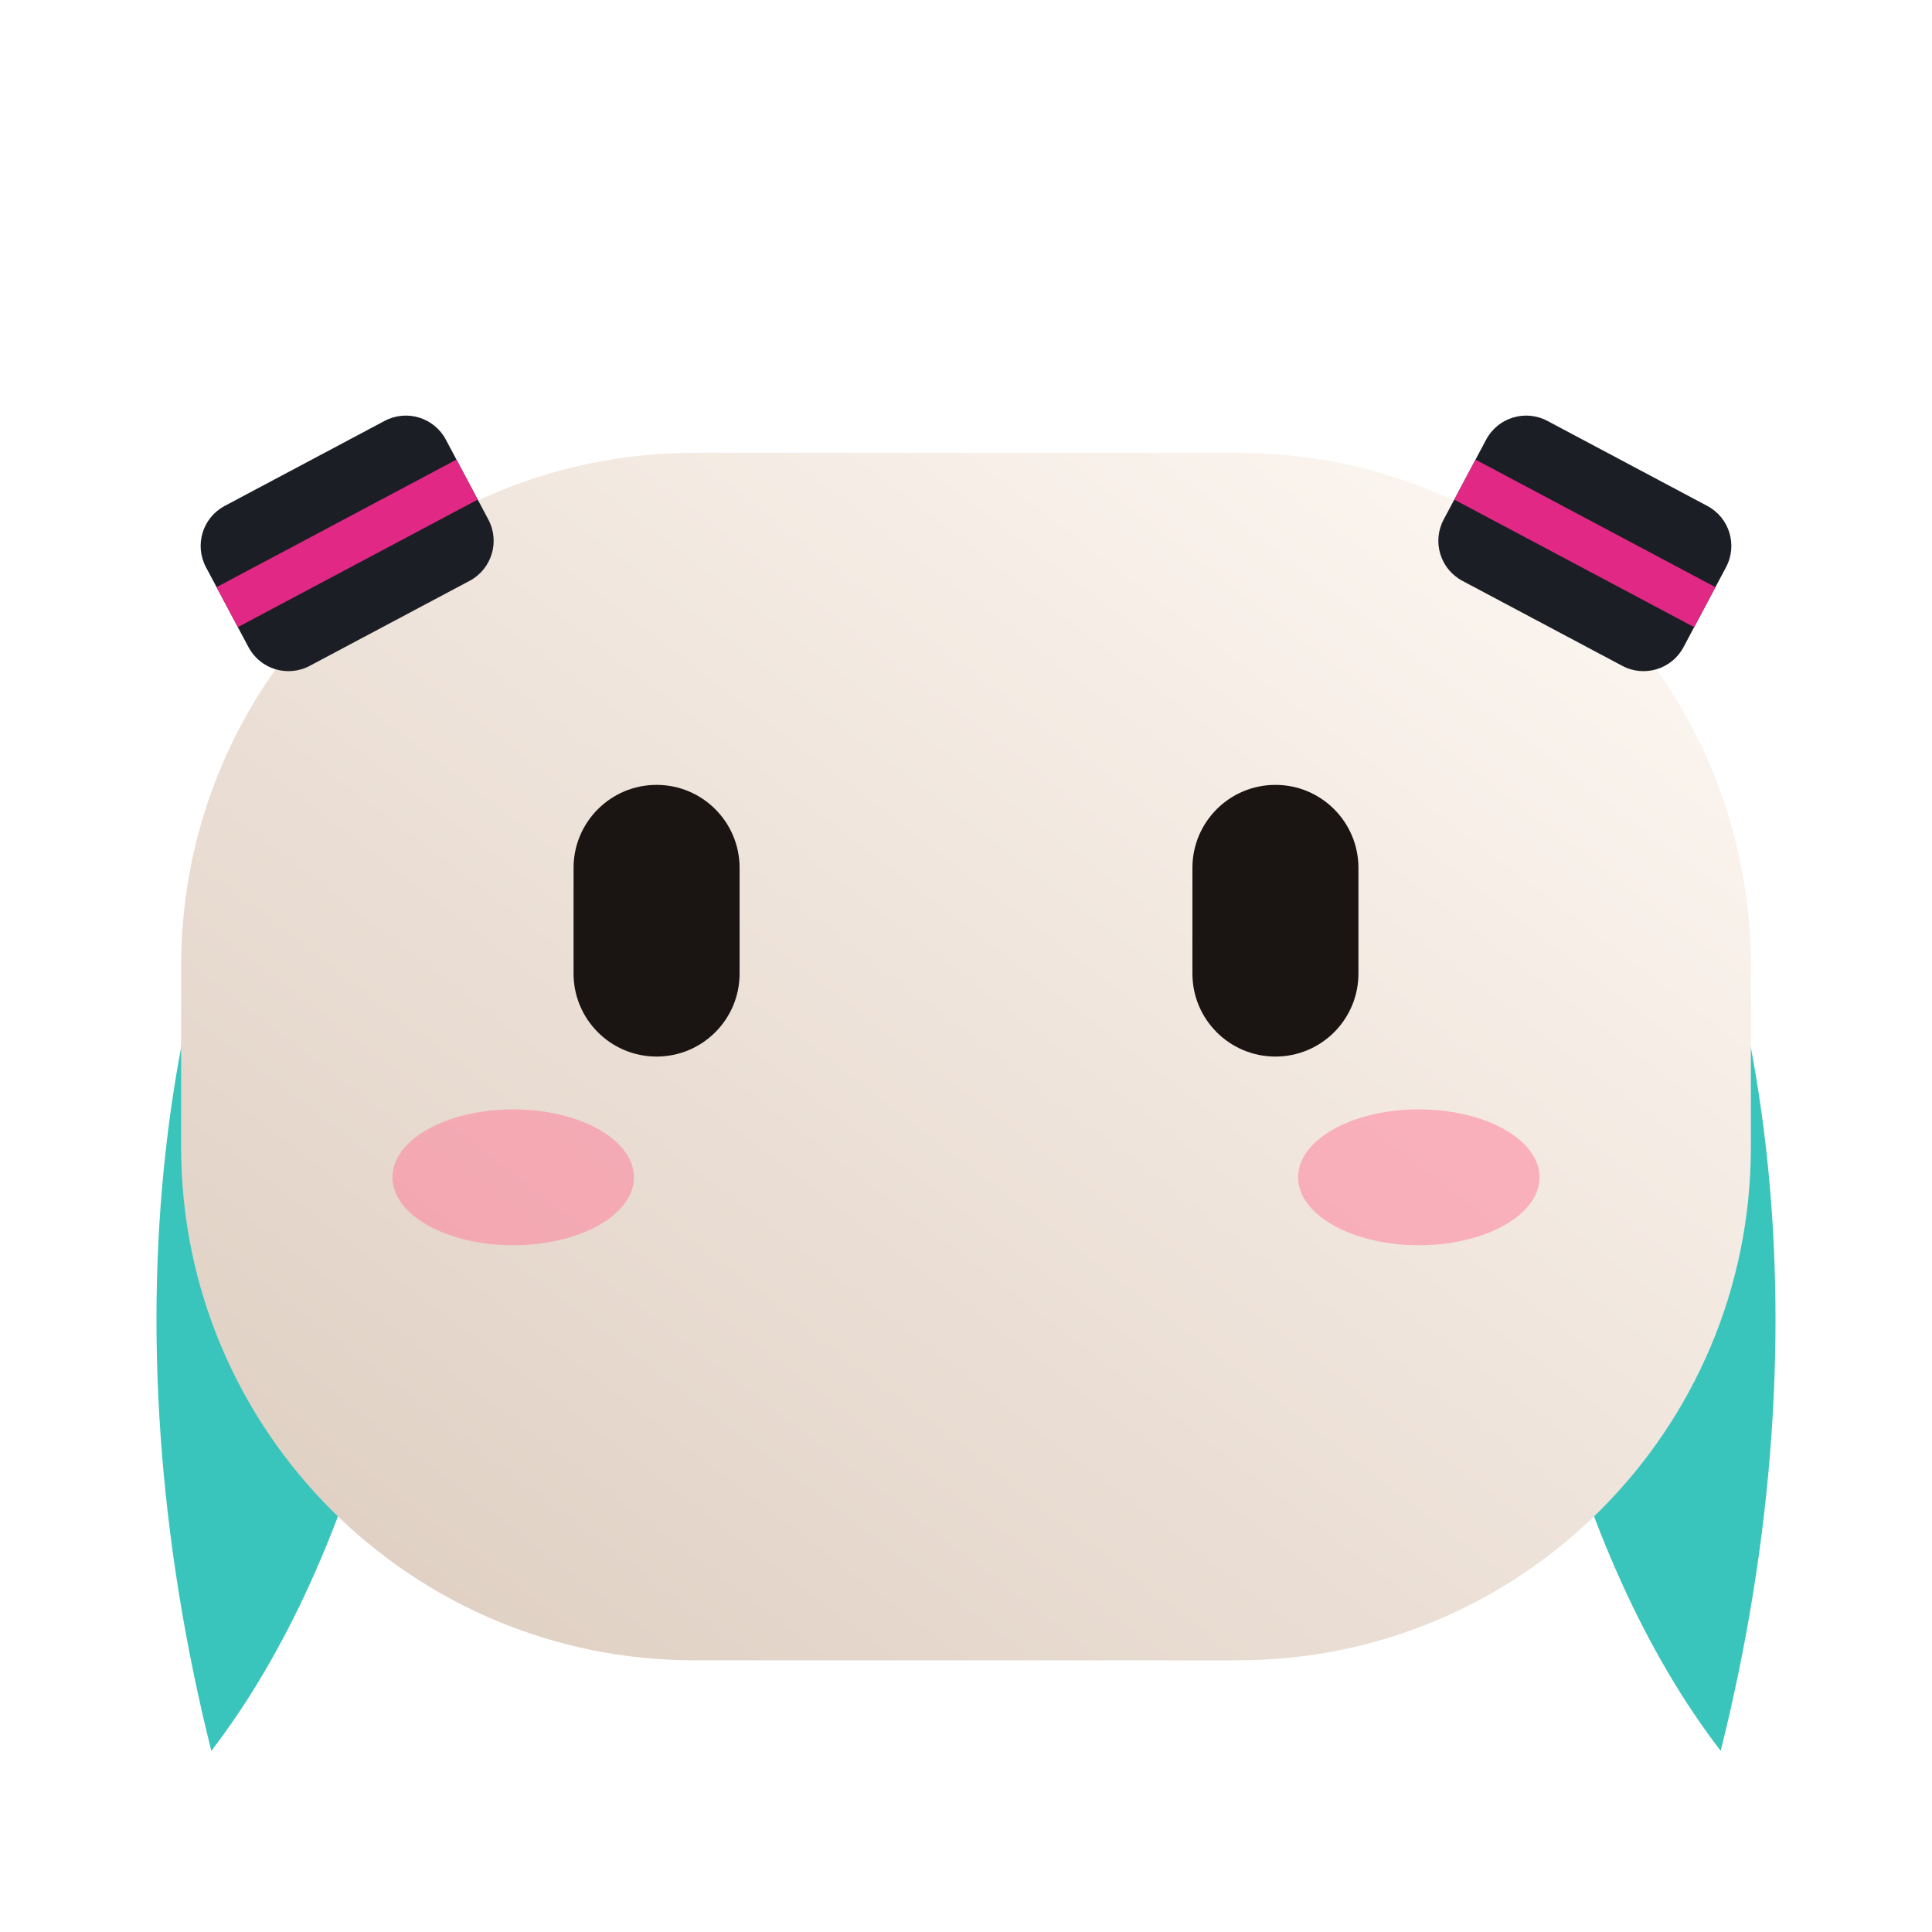
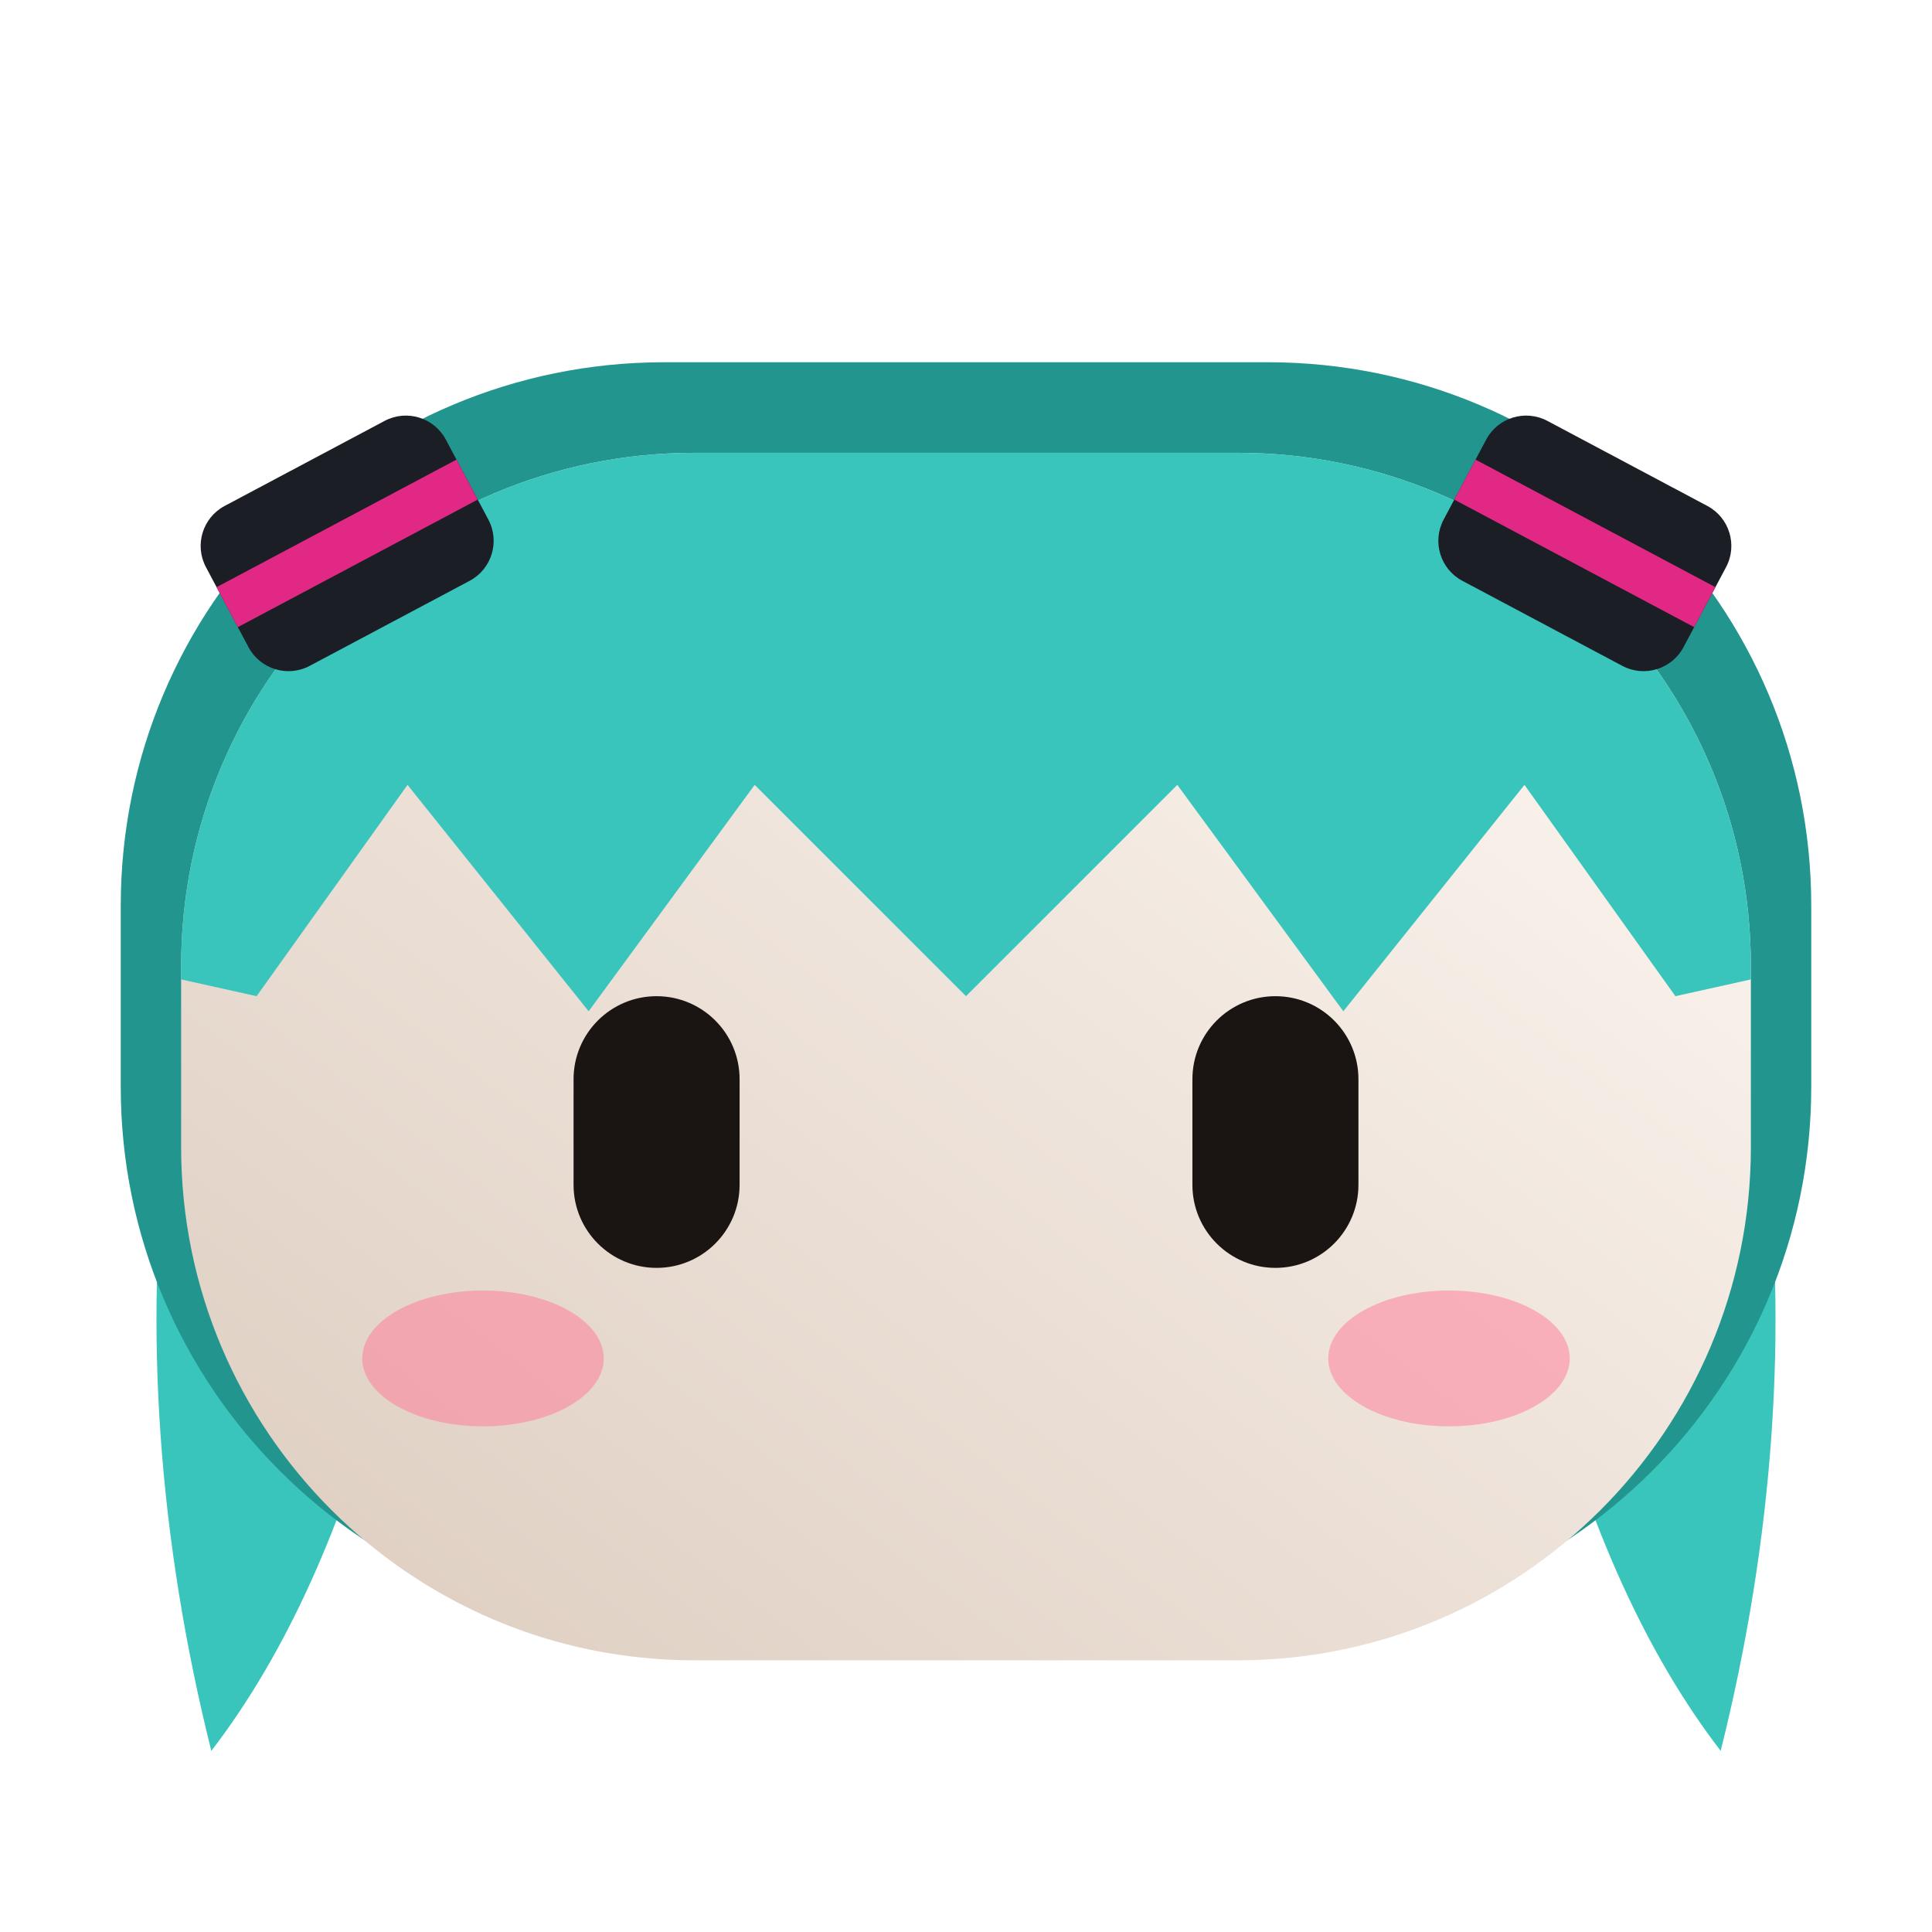
<svg xmlns="http://www.w3.org/2000/svg" viewBox="0 0 128 128" width="128" height="128">
  <defs>
    <linearGradient id="b" x1="1" y1="0" x2="0" y2="1">
      <stop offset="0" stop-color="#fffaf5" />
      <stop offset="1" stop-color="#ddccbf" />
    </linearGradient>
+     <clipPath id="c">
+       <rect x="12" y="30" width="104" height="80" rx="34" />
+     </clipPath>
  </defs>
  <path d="M24 40c-14 20-17 48-10 76 10-13 15-34 16-58z" fill="#39c5bb" />
  <path d="M104 40c14 20 17 48 10 76-10-13-15-34-16-58z" fill="#39c5bb" />
+   <rect x="8" y="24" width="112" height="84" rx="36" fill="#22968e" />
  <rect x="12" y="30" width="104" height="80" rx="34" fill="url(#b)" />
-   <rect x="38" y="52" width="11" height="18" rx="5.5" fill="#1a1412" />
-   <rect x="79" y="52" width="11" height="18" rx="5.5" fill="#1a1412" />
-   <ellipse cx="34" cy="78" rx="8" ry="4.5" fill="#ff7896" opacity=".5" />
-   <ellipse cx="94" cy="78" rx="8" ry="4.5" fill="#ff7896" opacity=".5" />
+   <path clip-path="url(#c)" d="M8 24h112v40l-9 2-10-14-12 15-11-15-14 14-14-14-11 15-12-15-10 14-9-2z" fill="#39c5bb" />
+   <rect x="38" y="66" width="11" height="18" rx="5.5" fill="#1a1412" />
+   <rect x="79" y="66" width="11" height="18" rx="5.5" fill="#1a1412" />
+   <ellipse cx="32" cy="90" rx="8" ry="4.5" fill="#ff7896" opacity=".5" />
+   <ellipse cx="96" cy="90" rx="8" ry="4.5" fill="#ff7896" opacity=".5" />
  <rect x="14" y="30" width="18" height="12" rx="3" fill="#1b1f25" transform="rotate(-28 23 36)" />
  <rect x="96" y="30" width="18" height="12" rx="3" fill="#1b1f25" transform="rotate(28 105 36)" />
  <rect x="14" y="34.5" width="18" height="3" fill="#e12885" transform="rotate(-28 23 36)" />
  <rect x="96" y="34.5" width="18" height="3" fill="#e12885" transform="rotate(28 105 36)" />
</svg>
